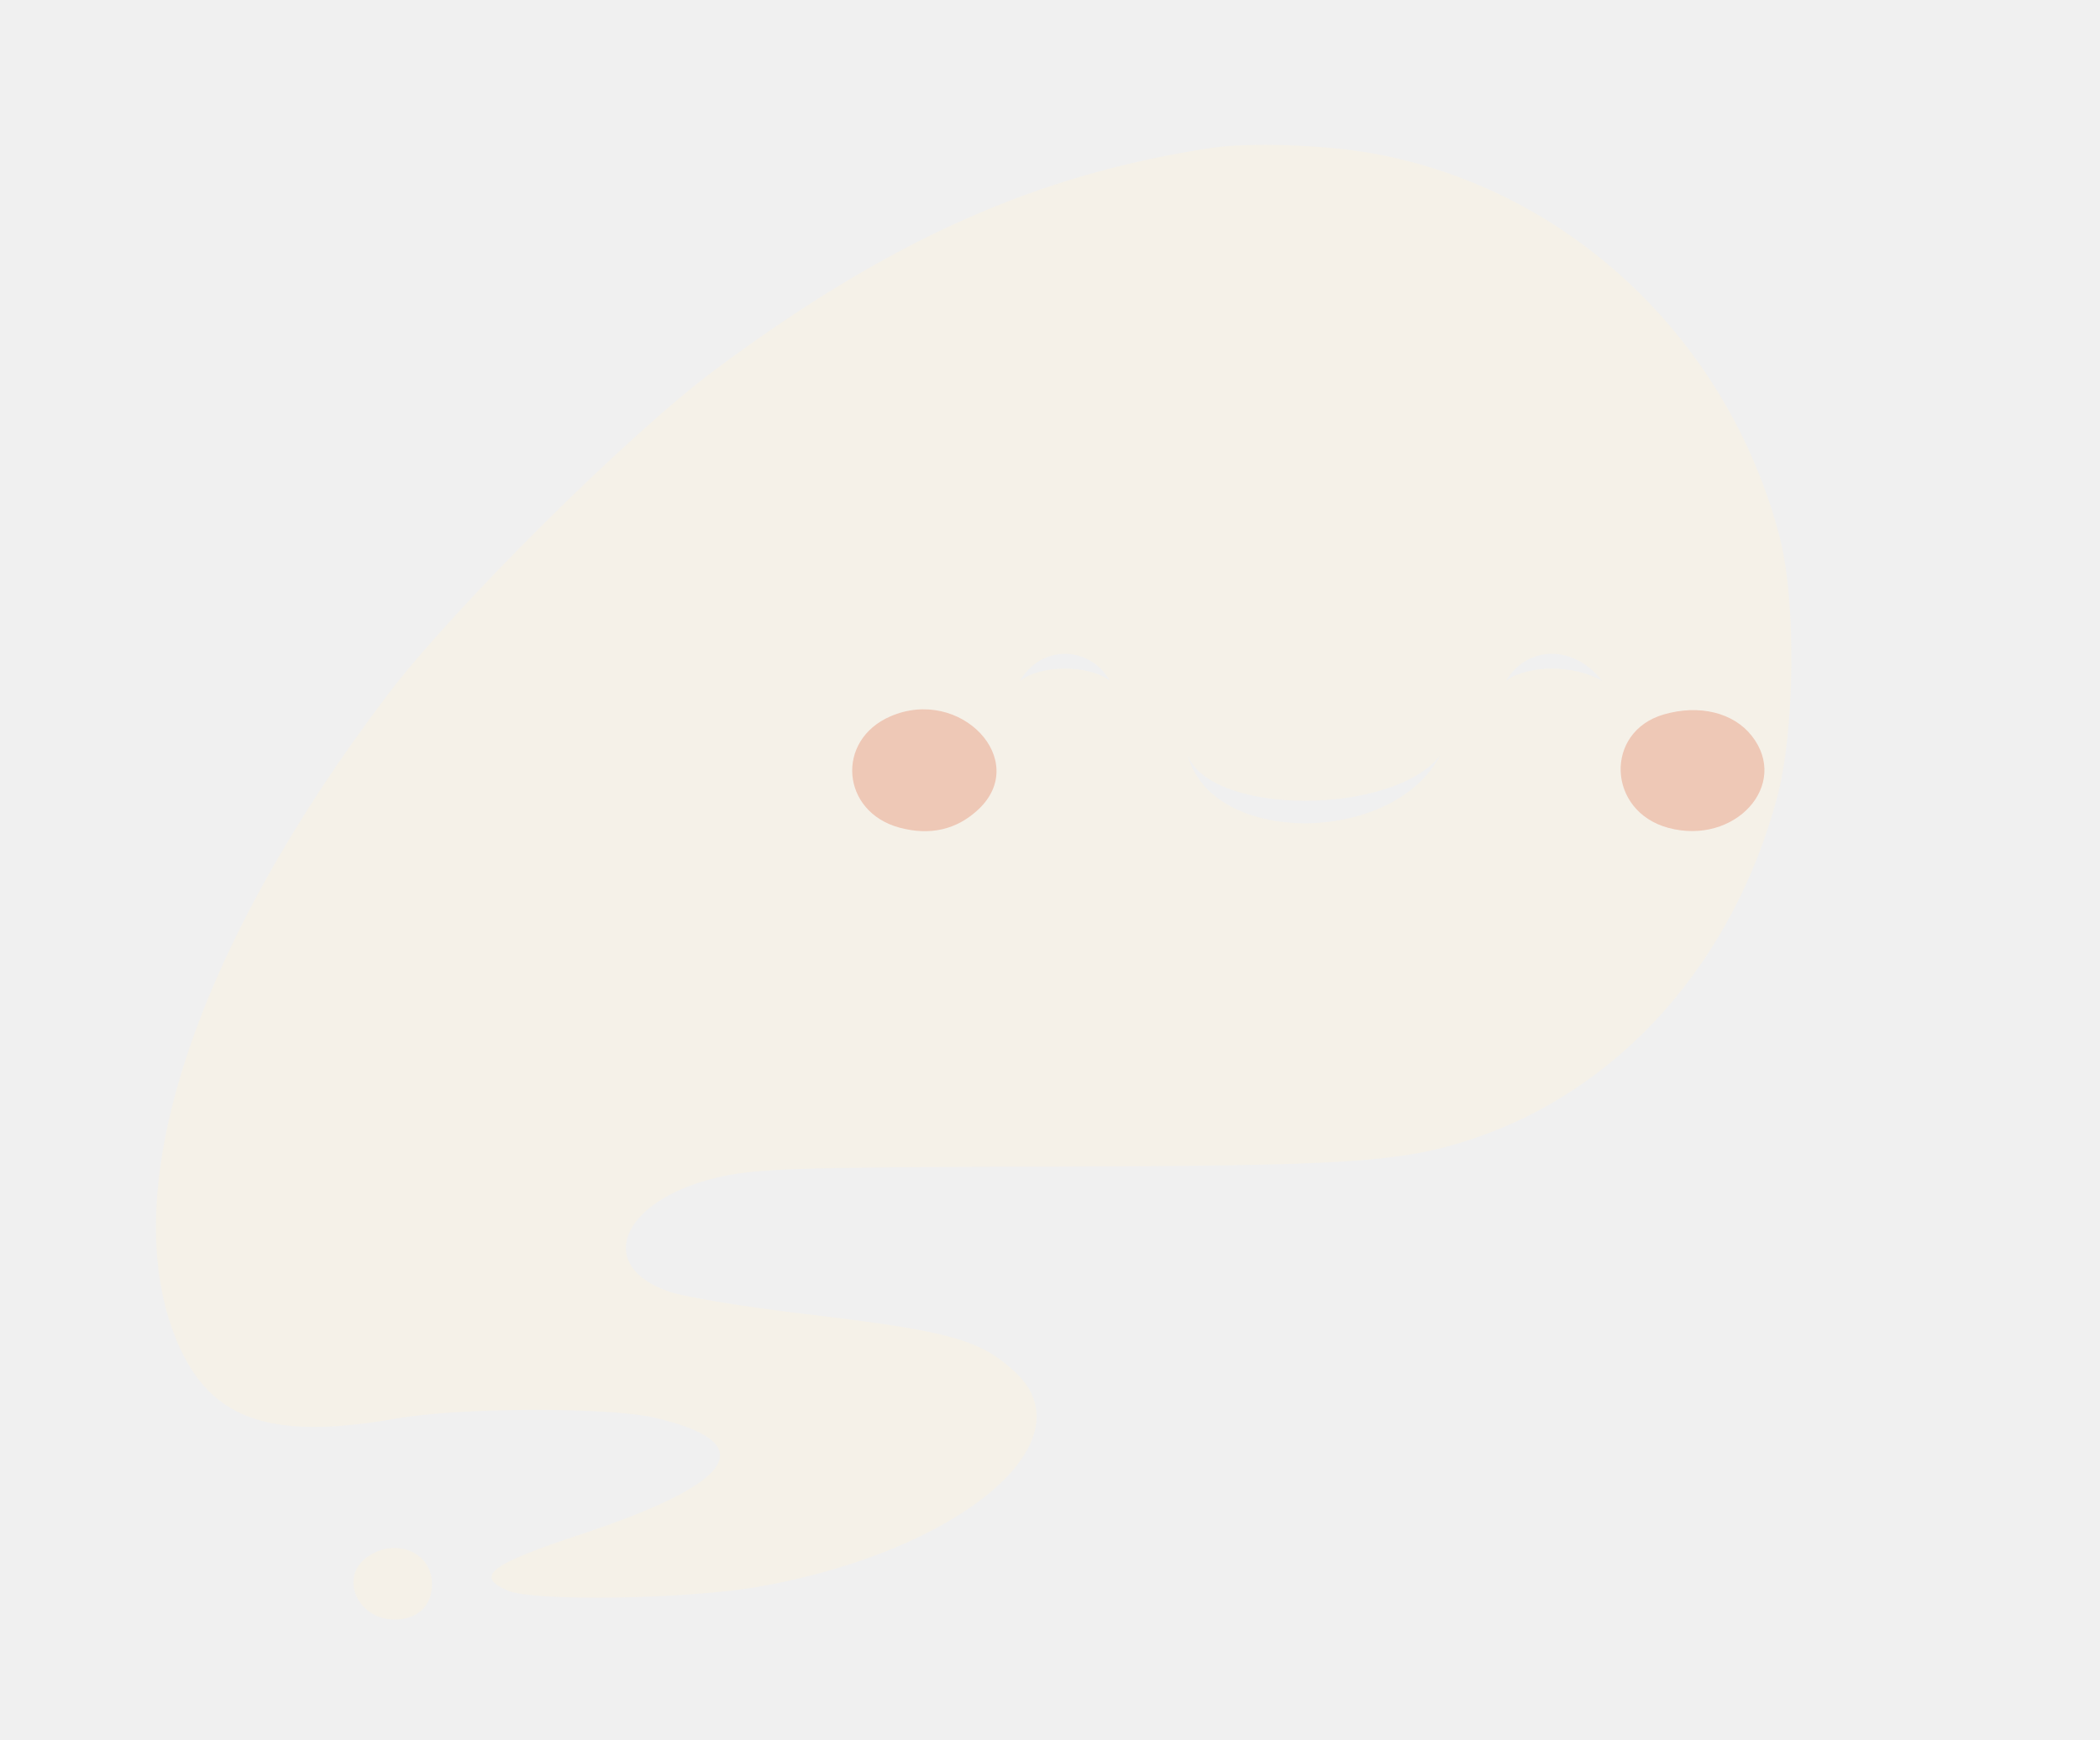
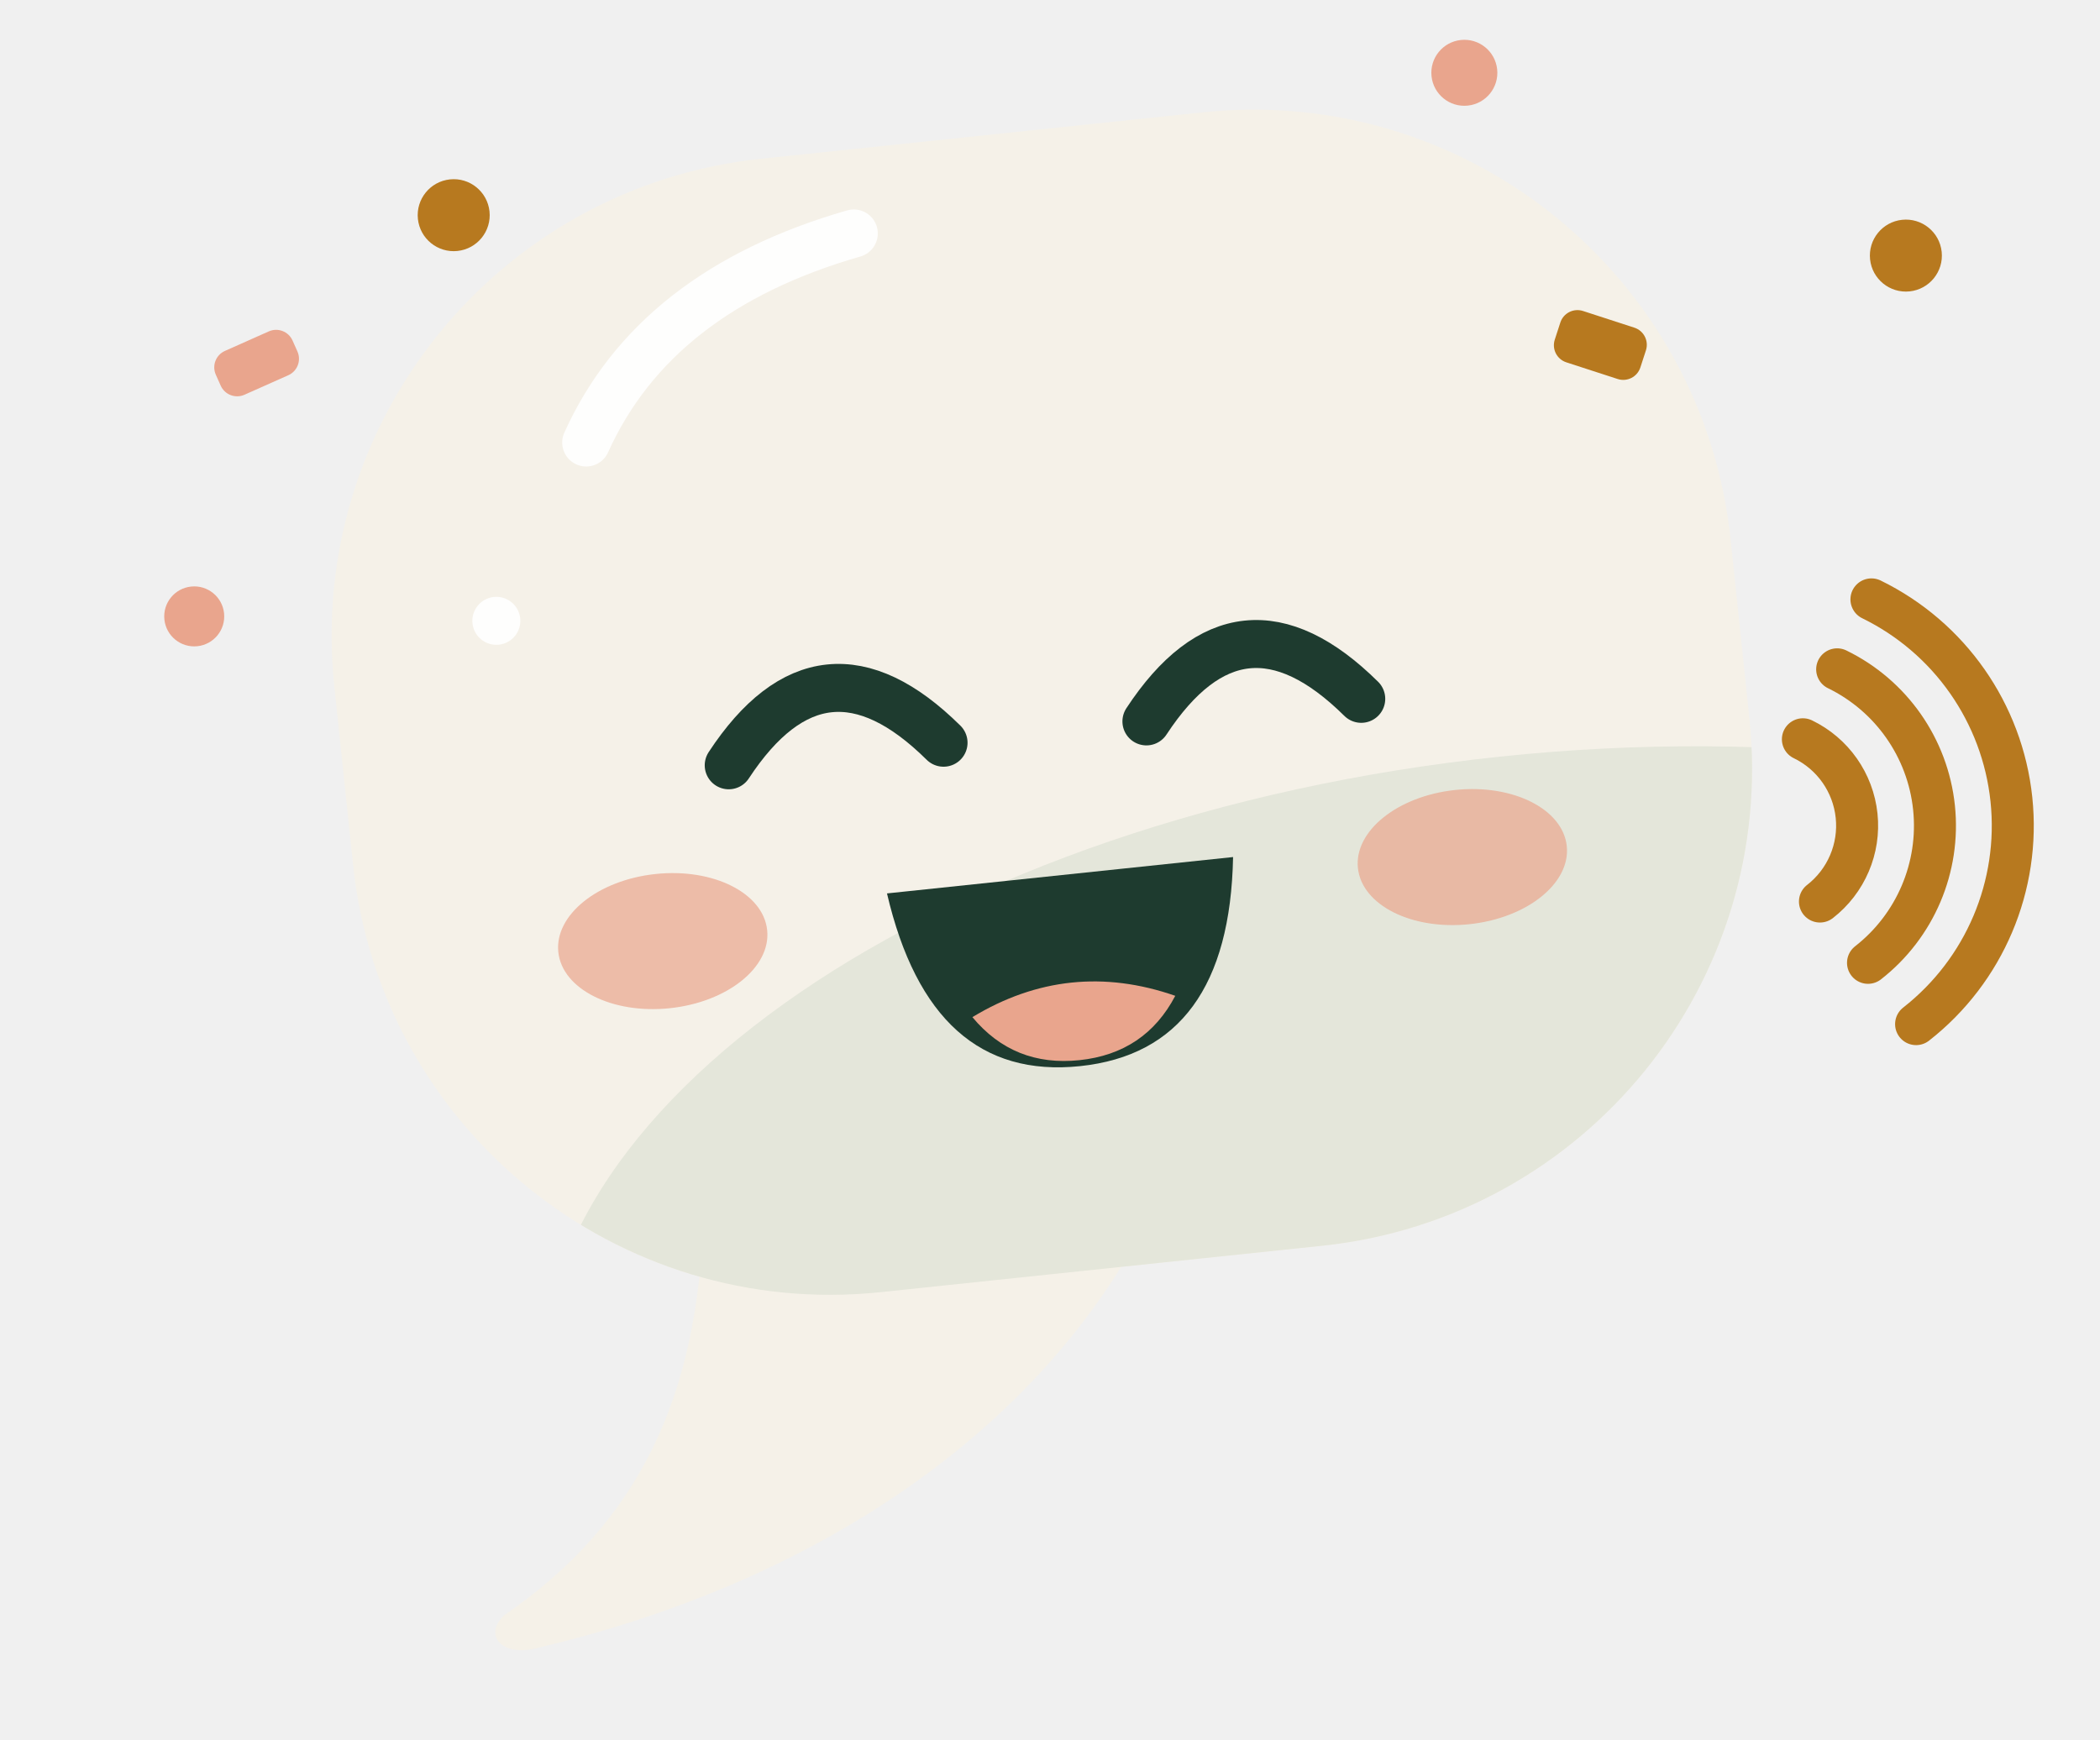
- <svg xmlns="http://www.w3.org/2000/svg" viewBox="300 90 350 290">
-   <path d="M 502 114.648 C 472.790 119.035, 448.247 130.005, 419.096 151.704 C 404.816 162.333, 375.624 191.317, 364.679 205.733 C 332.802 247.718, 319.508 287.445, 328.997 312.365 C 334.381 326.505, 344.350 330.314, 366 326.500 C 376.730 324.610, 401.407 324.539, 409.212 326.375 C 426.996 330.561, 422.753 337.206, 396.817 345.788 C 381.547 350.840, 379.026 352.793, 384.677 355.193 C 388.953 357.008, 414.531 356.614, 426.322 354.550 C 459.759 348.699, 481.682 330.431, 469.238 318.789 C 463.373 313.303, 458.284 311.894, 433.996 309.036 C 424.373 307.904, 414.345 306.266, 411.712 305.396 C 399.063 301.217, 403.360 290.277, 419.174 286.398 C 425.671 284.804, 431.929 284.588, 474.500 284.492 C 524.718 284.378, 533.683 283.790, 545.500 279.837 C 569.952 271.655, 588.787 250.528, 596.170 223 C 599.182 211.773, 599.396 190.216, 596.604 179.500 C 587.972 146.379, 561.140 121.220, 528.352 115.502 C 520.451 114.124, 508.143 113.725, 502 114.648 M 470 203.5 C 473.5 197.5, 481.5 197.5, 485 203.5 C 481.5 200.8, 473.5 200.8, 470 203.5 M 551 203.5 C 554.6 197.5, 562.4 197.5, 567 203.5 C 562.4 200.8, 554.6 200.8, 551 203.5 M 498 216 C 502 231, 532 231, 540 216 C 532 226, 502 226, 498 216 M 361.223 349.557 C 356.466 352.888, 359.554 360, 365.757 360 C 369.600 360, 372 357.725, 372 354.084 C 372 348.766, 365.969 346.232, 361.223 349.557" fill="#F5F1E8" fill-rule="evenodd" />
-   <path d="M 448.378 209.437 C 439.211 213.427, 440.202 225.362, 449.918 227.978 C 455.004 229.347, 459.435 228.330, 463.036 224.967 C 471.792 216.787, 460.057 204.354, 448.378 209.437 M 577.313 209.102 C 567.330 211.991, 567.850 225.267, 578.054 228.014 C 589.164 231.006, 598.378 220.835, 591.955 212.669 C 588.899 208.785, 583.205 207.398, 577.313 209.102" fill="#E9A58D" opacity=".55" fill-rule="evenodd" />
+ <svg xmlns="http://www.w3.org/2000/svg" viewBox="0 0 350 290" role="img" aria-labelledby="t d">
+   <g transform="rotate(-6 175 130)">
+     <defs>
+       <clipPath id="c">
+         <rect x="58" y="22" width="234" height="190" rx="80" />
+       </clipPath>
+     </defs>
+     <path d="M110 196 C106 226 94 246 70 259 C66 262 69 266 75 265 C122 259 162 238 184 204 Z" fill="#F5F1E8" />
+     <rect x="58" y="22" width="234" height="190" rx="80" fill="#F5F1E8" />
+     <g clip-path="url(#c)">
+       <ellipse cx="250" cy="226" rx="170" ry="92" fill="#E4E6DA" opacity="1" />
+     </g>
+     <path d="M104 66 Q118 42 152 36" fill="none" stroke="#FFFFFF" stroke-width="8" stroke-linecap="round" opacity=".9" />
+     <circle cx="86" cy="94" r="4" fill="#FFFFFF" opacity=".9" />
+     <g fill="none" stroke="#1E3B2F" stroke-width="8" stroke-linecap="round">
+       <path d="M122 122 Q140 100 158 122" />
+       <path d="M192 122 Q210 100 228 122" />
+     </g>
+     <g fill="#E9A58D" opacity="0.7">
+       <ellipse cx="108" cy="150" rx="17.5" ry="11.25" />
+       <ellipse cx="242" cy="150" rx="17.5" ry="11.25" />
+     </g>
+     <path d="M146 146 Q175 146 204 146 Q200 178 175 178 Q150 178 146 146 Z" fill="#1E3B2F" stroke="none" />
+     <path d="M158 168 Q175 160 192 168 Q186 177 175 177 Q164 177 158 168 Z" fill="#E9A58D" />
+     <g fill="none" stroke="#B7791F" stroke-width="7" stroke-linecap="round">
+       <path d="M300.5 136.4 A16 16 0 0 1 300.5 163.6" />
+       <path d="M307.4 125.4 A29 29 0 0 1 307.4 174.6" />
+       <path d="M314.3 114.4 A42 42 0 0 1 314.3 185.6" />
+     </g>
+     <g>
+       <circle cx="86" cy="26" r="6" fill="#B7791F" />
+       <circle cx="256" cy="20" r="5.5" fill="#E9A58D" />
+       <circle cx="326" cy="58" r="6" fill="#B7791F" />
+       <circle cx="36" cy="88" r="5" fill="#E9A58D" />
+       <rect x="268" y="64" width="15" height="9" rx="3" fill="#B7791F" transform="rotate(24 277 64)" />
+       <rect x="42" y="44" width="14" height="8" rx="3" fill="#E9A58D" transform="rotate(-18 47 42)" />
+     </g>
+   </g>
</svg>
